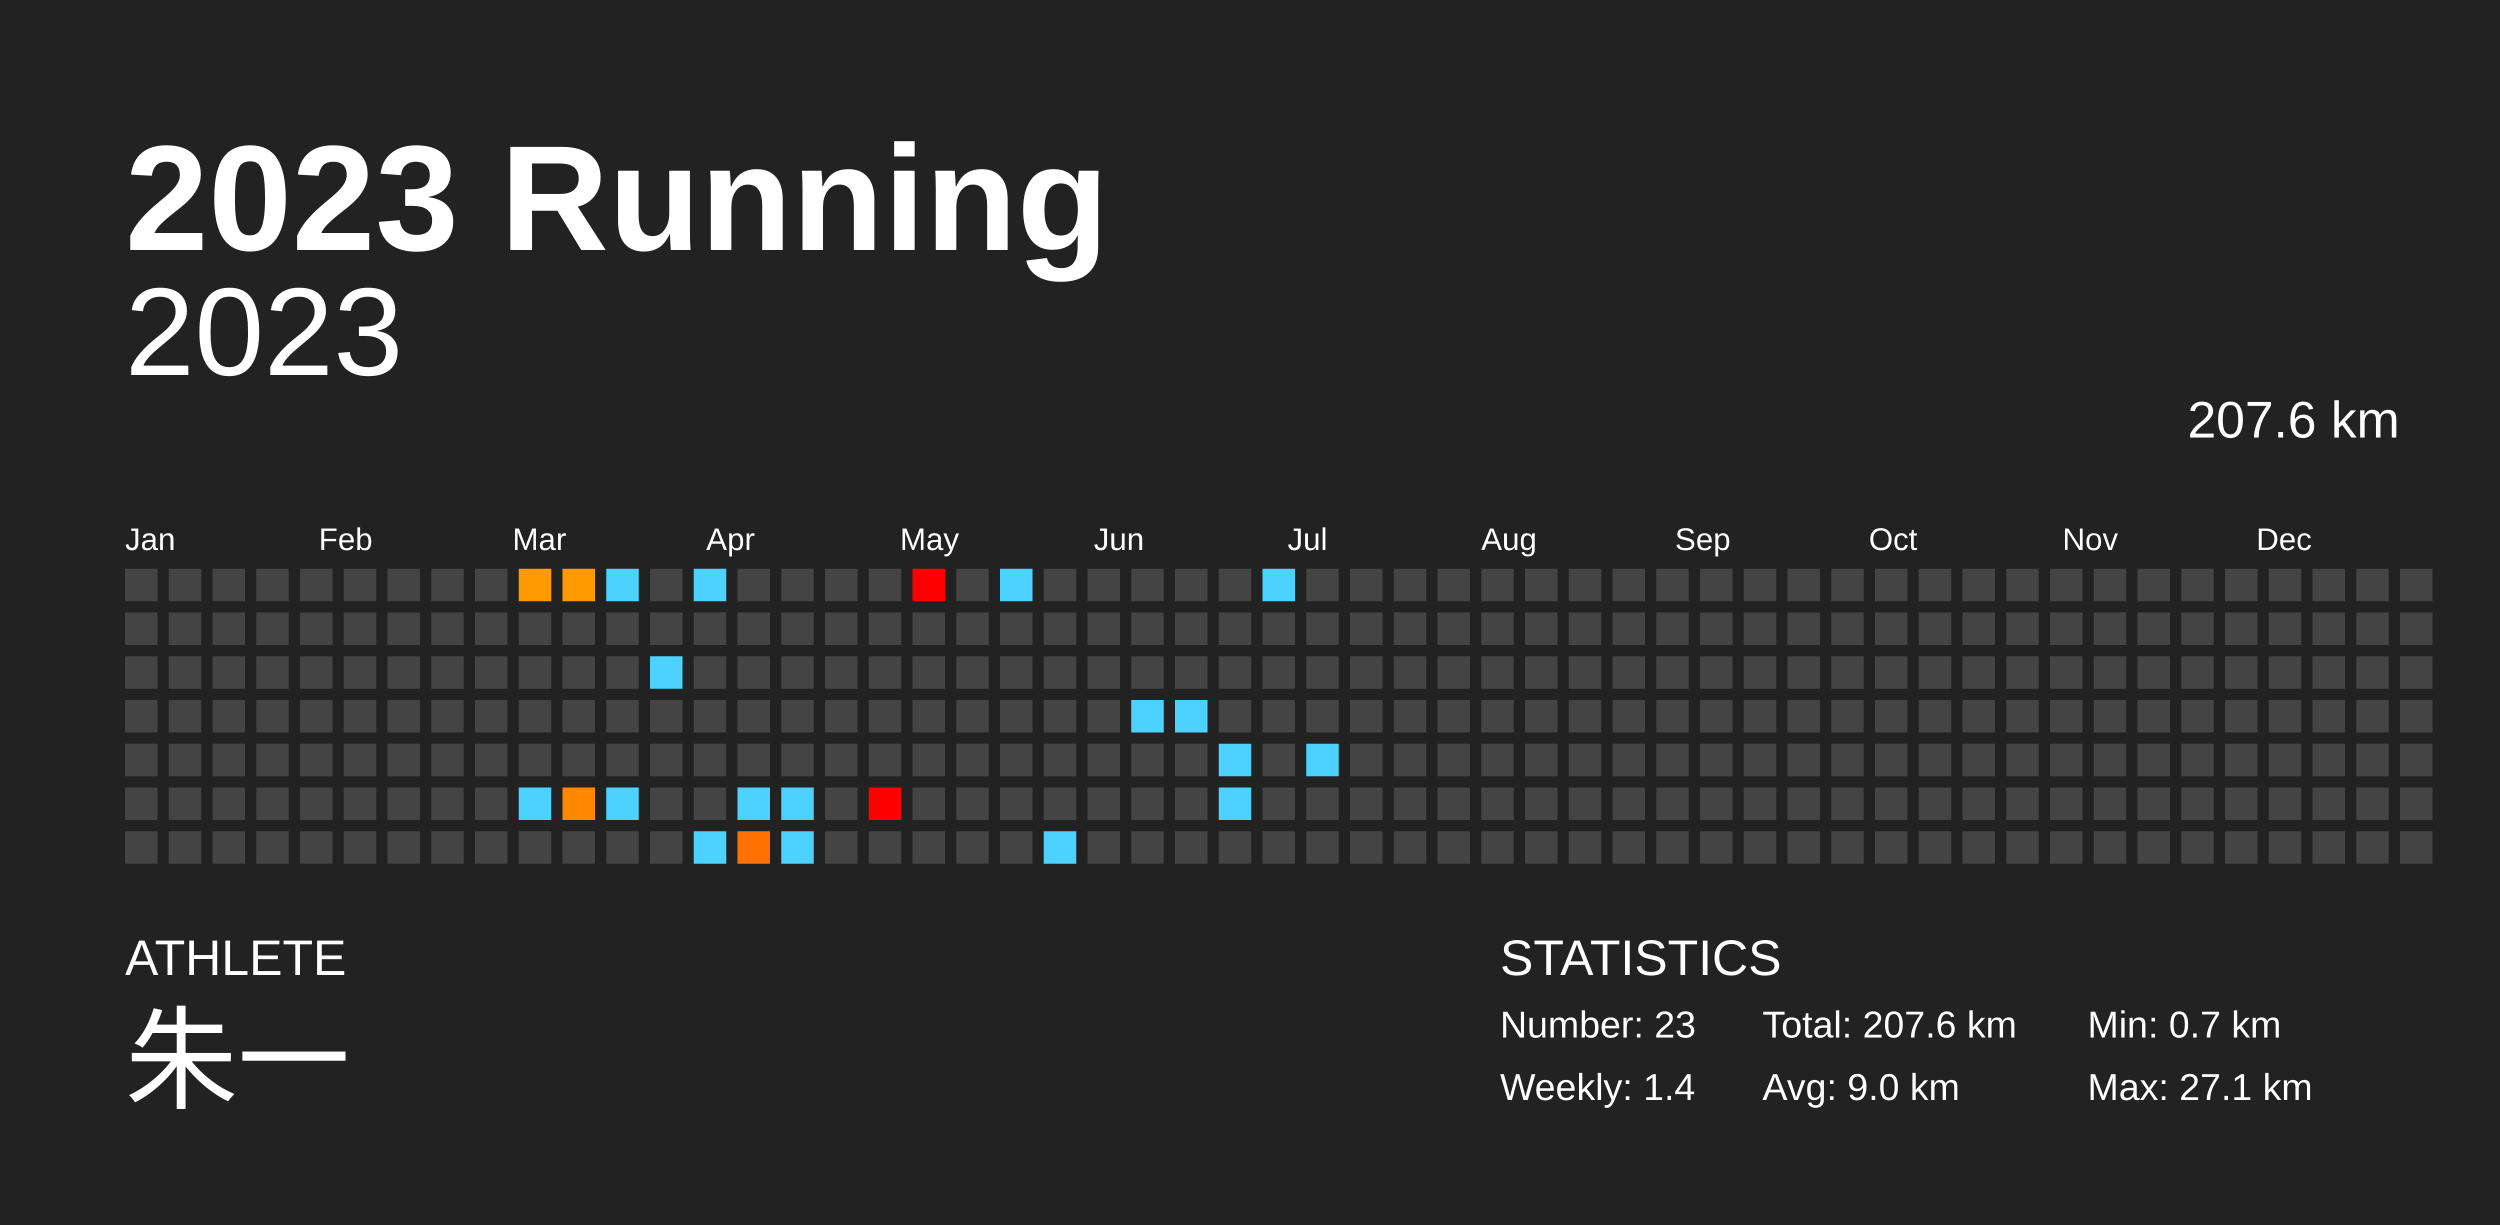
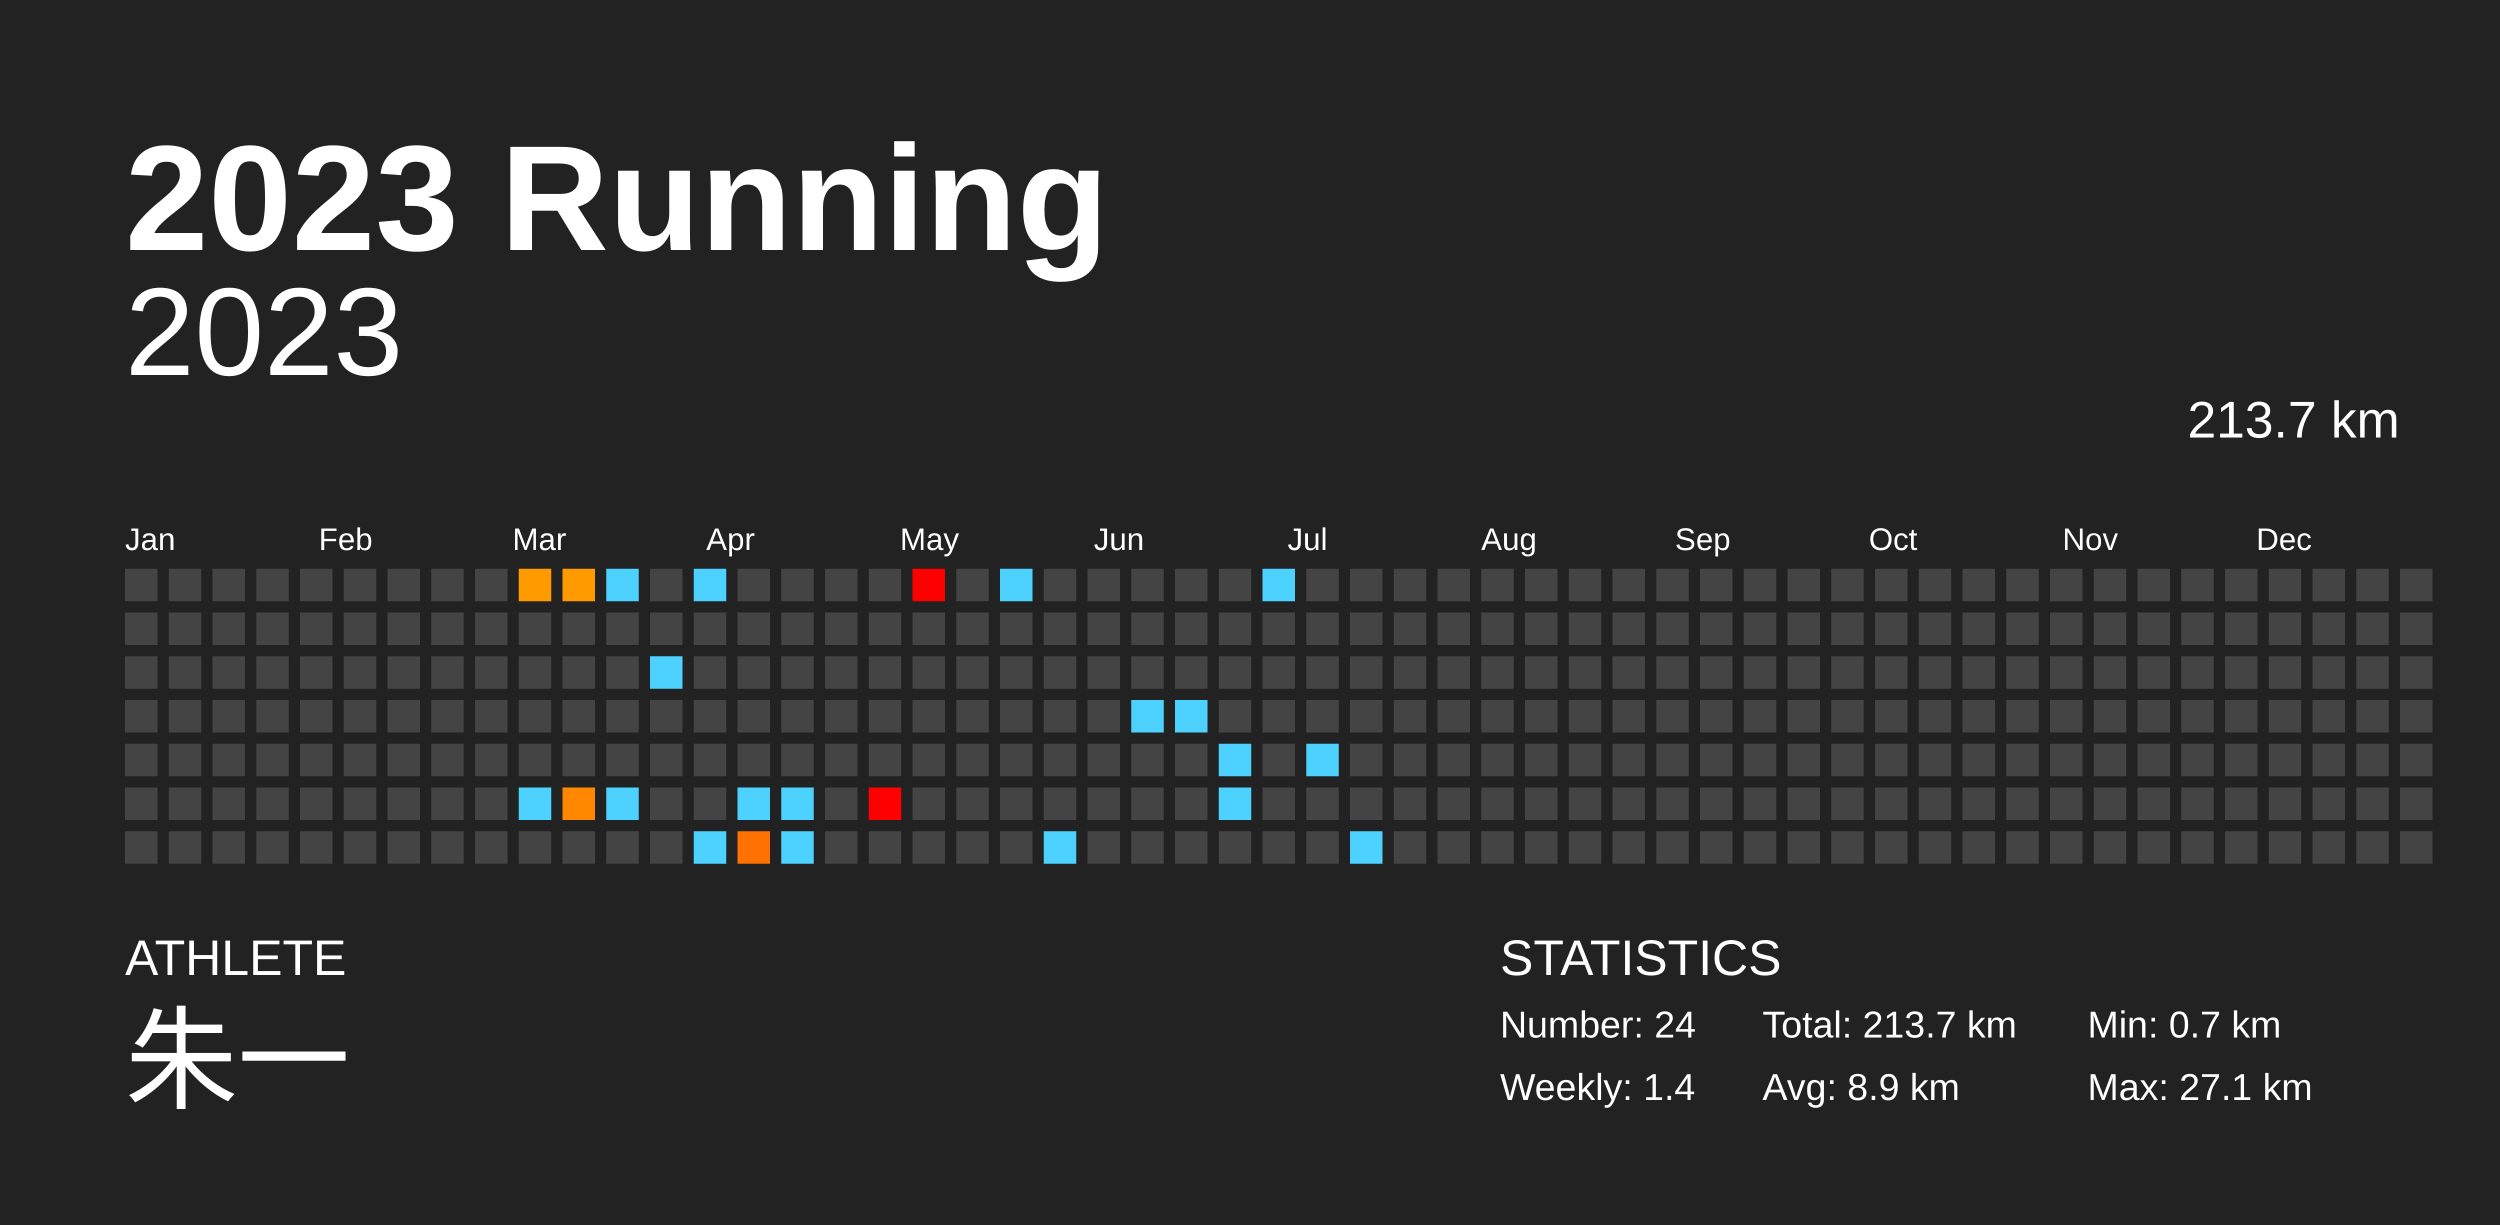
<svg xmlns="http://www.w3.org/2000/svg" baseProfile="full" height="98mm" version="1.1" viewBox="0,0,200,98" width="200mm">
  <defs />
  <rect fill="#222222" height="98" width="200" x="0" y="0" />
  <text fill="#FFFFFF" style="font-size:12px; font-family:Arial; font-weight:bold;" x="10" y="20">2023 Running</text>
  <text fill="#FFFFFF" style="font-size:4px; font-family:Arial" x="10" y="78">ATHLETE</text>
  <text fill="#FFFFFF" style="font-size:9px; font-family:Arial" x="10" y="88">朱一</text>
  <text fill="#FFFFFF" style="font-size:4px; font-family:Arial" x="120" y="78">STATISTICS</text>
-   <text fill="#FFFFFF" style="font-size:3px; font-family:Arial" x="120" y="83">Number: 23</text>
+   <text fill="#FFFFFF" style="font-size:3px; font-family:Arial" x="120" y="83">Number: 24</text>
  <text fill="#FFFFFF" style="font-size:3px; font-family:Arial" x="120" y="88">Weekly: 1.4</text>
-   <text fill="#FFFFFF" style="font-size:3px; font-family:Arial" x="141" y="83">Total: 207.6 km</text>
-   <text fill="#FFFFFF" style="font-size:3px; font-family:Arial" x="141" y="88">Avg: 9.0 km</text>
+   <text fill="#FFFFFF" style="font-size:3px; font-family:Arial" x="141" y="83">Total: 213.7 km</text>
+   <text fill="#FFFFFF" style="font-size:3px; font-family:Arial" x="141" y="88">Avg: 8.9 km</text>
  <text fill="#FFFFFF" style="font-size:3px; font-family:Arial" x="167" y="83">Min: 0.7 km</text>
  <text fill="#FFFFFF" style="font-size:3px; font-family:Arial" x="167" y="88">Max: 27.1 km</text>
  <text alignment-baseline="hanging" fill="#FFFFFF" style="font-size:10.0px; font-family:Arial;" x="10" y="30">2023</text>
-   <text alignment-baseline="hanging" fill="#FFFFFF" style="font-size:4.125px; font-family:Arial;" x="175" y="35">207.6 km</text>
+   <text alignment-baseline="hanging" fill="#FFFFFF" style="font-size:4.125px; font-family:Arial;" x="175" y="35">213.7 km</text>
  <text fill="#FFFFFF" style="font-size:2.5px; font-family:Arial" x="10.0" y="44">Jan</text>
  <text fill="#FFFFFF" style="font-size:2.5px; font-family:Arial" x="25.5" y="44">Feb</text>
  <text fill="#FFFFFF" style="font-size:2.5px; font-family:Arial" x="41.0" y="44">Mar</text>
  <text fill="#FFFFFF" style="font-size:2.5px; font-family:Arial" x="56.5" y="44">Apr</text>
  <text fill="#FFFFFF" style="font-size:2.5px; font-family:Arial" x="72.0" y="44">May</text>
  <text fill="#FFFFFF" style="font-size:2.5px; font-family:Arial" x="87.5" y="44">Jun</text>
  <text fill="#FFFFFF" style="font-size:2.5px; font-family:Arial" x="103.0" y="44">Jul</text>
  <text fill="#FFFFFF" style="font-size:2.5px; font-family:Arial" x="118.5" y="44">Aug</text>
  <text fill="#FFFFFF" style="font-size:2.5px; font-family:Arial" x="134.0" y="44">Sep</text>
  <text fill="#FFFFFF" style="font-size:2.5px; font-family:Arial" x="149.5" y="44">Oct</text>
  <text fill="#FFFFFF" style="font-size:2.5px; font-family:Arial" x="165.0" y="44">Nov</text>
  <text fill="#FFFFFF" style="font-size:2.5px; font-family:Arial" x="180.5" y="44">Dec</text>
  <rect fill="#444444" height="2.6" width="2.6" x="10.0" y="45.5" />
  <rect fill="#444444" height="2.6" width="2.6" x="10.0" y="49.0" />
  <rect fill="#444444" height="2.6" width="2.6" x="10.0" y="52.5" />
  <rect fill="#444444" height="2.6" width="2.6" x="10.0" y="56.0" />
  <rect fill="#444444" height="2.6" width="2.6" x="10.0" y="59.5" />
  <rect fill="#444444" height="2.6" width="2.6" x="10.0" y="63.0" />
  <rect fill="#444444" height="2.6" width="2.6" x="10.0" y="66.5" />
  <rect fill="#444444" height="2.6" width="2.6" x="13.5" y="45.5" />
  <rect fill="#444444" height="2.6" width="2.6" x="13.5" y="49.0" />
  <rect fill="#444444" height="2.6" width="2.6" x="13.5" y="52.5" />
  <rect fill="#444444" height="2.6" width="2.6" x="13.5" y="56.0" />
  <rect fill="#444444" height="2.6" width="2.6" x="13.5" y="59.5" />
  <rect fill="#444444" height="2.6" width="2.6" x="13.5" y="63.0" />
  <rect fill="#444444" height="2.6" width="2.6" x="13.5" y="66.5" />
  <rect fill="#444444" height="2.6" width="2.6" x="17.0" y="45.5" />
  <rect fill="#444444" height="2.6" width="2.6" x="17.0" y="49.0" />
  <rect fill="#444444" height="2.6" width="2.6" x="17.0" y="52.5" />
  <rect fill="#444444" height="2.6" width="2.6" x="17.0" y="56.0" />
  <rect fill="#444444" height="2.6" width="2.6" x="17.0" y="59.5" />
  <rect fill="#444444" height="2.6" width="2.6" x="17.0" y="63.0" />
  <rect fill="#444444" height="2.6" width="2.6" x="17.0" y="66.5" />
  <rect fill="#444444" height="2.6" width="2.6" x="20.5" y="45.5" />
  <rect fill="#444444" height="2.6" width="2.6" x="20.5" y="49.0" />
  <rect fill="#444444" height="2.6" width="2.6" x="20.5" y="52.5" />
  <rect fill="#444444" height="2.6" width="2.6" x="20.5" y="56.0" />
  <rect fill="#444444" height="2.6" width="2.6" x="20.5" y="59.5" />
  <rect fill="#444444" height="2.6" width="2.6" x="20.5" y="63.0" />
  <rect fill="#444444" height="2.6" width="2.6" x="20.5" y="66.5" />
  <rect fill="#444444" height="2.6" width="2.6" x="24.0" y="45.5" />
  <rect fill="#444444" height="2.6" width="2.6" x="24.0" y="49.0" />
  <rect fill="#444444" height="2.6" width="2.6" x="24.0" y="52.5" />
  <rect fill="#444444" height="2.6" width="2.6" x="24.0" y="56.0" />
  <rect fill="#444444" height="2.6" width="2.6" x="24.0" y="59.5" />
  <rect fill="#444444" height="2.6" width="2.6" x="24.0" y="63.0" />
  <rect fill="#444444" height="2.6" width="2.6" x="24.0" y="66.5" />
  <rect fill="#444444" height="2.6" width="2.6" x="27.5" y="45.5" />
  <rect fill="#444444" height="2.6" width="2.6" x="27.5" y="49.0" />
  <rect fill="#444444" height="2.6" width="2.6" x="27.5" y="52.5" />
  <rect fill="#444444" height="2.6" width="2.6" x="27.5" y="56.0" />
  <rect fill="#444444" height="2.6" width="2.6" x="27.5" y="59.5" />
  <rect fill="#444444" height="2.6" width="2.6" x="27.5" y="63.0" />
  <rect fill="#444444" height="2.6" width="2.6" x="27.5" y="66.5" />
  <rect fill="#444444" height="2.6" width="2.6" x="31.0" y="45.5" />
  <rect fill="#444444" height="2.6" width="2.6" x="31.0" y="49.0" />
  <rect fill="#444444" height="2.6" width="2.6" x="31.0" y="52.5" />
  <rect fill="#444444" height="2.6" width="2.6" x="31.0" y="56.0" />
  <rect fill="#444444" height="2.6" width="2.6" x="31.0" y="59.5" />
  <rect fill="#444444" height="2.6" width="2.6" x="31.0" y="63.0" />
  <rect fill="#444444" height="2.6" width="2.6" x="31.0" y="66.5" />
  <rect fill="#444444" height="2.6" width="2.6" x="34.5" y="45.5" />
  <rect fill="#444444" height="2.6" width="2.6" x="34.5" y="49.0" />
  <rect fill="#444444" height="2.6" width="2.6" x="34.5" y="52.5" />
  <rect fill="#444444" height="2.6" width="2.6" x="34.5" y="56.0" />
  <rect fill="#444444" height="2.6" width="2.6" x="34.5" y="59.5" />
  <rect fill="#444444" height="2.6" width="2.6" x="34.5" y="63.0" />
  <rect fill="#444444" height="2.6" width="2.6" x="34.5" y="66.5" />
  <rect fill="#444444" height="2.6" width="2.6" x="38.0" y="45.5" />
  <rect fill="#444444" height="2.6" width="2.6" x="38.0" y="49.0" />
  <rect fill="#444444" height="2.6" width="2.6" x="38.0" y="52.5" />
  <rect fill="#444444" height="2.6" width="2.6" x="38.0" y="56.0" />
  <rect fill="#444444" height="2.6" width="2.6" x="38.0" y="59.5" />
  <rect fill="#444444" height="2.6" width="2.6" x="38.0" y="63.0" />
  <rect fill="#444444" height="2.6" width="2.6" x="38.0" y="66.5" />
  <rect fill="#ff9a00" height="2.6" width="2.6" x="41.5" y="45.5" />
  <rect fill="#444444" height="2.6" width="2.6" x="41.5" y="49.0" />
  <rect fill="#444444" height="2.6" width="2.6" x="41.5" y="52.5" />
  <rect fill="#444444" height="2.6" width="2.6" x="41.5" y="56.0" />
  <rect fill="#444444" height="2.6" width="2.6" x="41.5" y="59.5" />
  <rect fill="#4dd2ff" height="2.6" width="2.6" x="41.5" y="63.0" />
  <rect fill="#444444" height="2.6" width="2.6" x="41.5" y="66.5" />
  <rect fill="#ff9b00" height="2.6" width="2.6" x="45.0" y="45.5" />
  <rect fill="#444444" height="2.6" width="2.6" x="45.0" y="49.0" />
  <rect fill="#444444" height="2.6" width="2.6" x="45.0" y="52.5" />
  <rect fill="#444444" height="2.6" width="2.6" x="45.0" y="56.0" />
  <rect fill="#444444" height="2.6" width="2.6" x="45.0" y="59.5" />
  <rect fill="#ff8800" height="2.6" width="2.6" x="45.0" y="63.0" />
  <rect fill="#444444" height="2.6" width="2.6" x="45.0" y="66.5" />
  <rect fill="#4dd2ff" height="2.6" width="2.6" x="48.5" y="45.5" />
  <rect fill="#444444" height="2.6" width="2.6" x="48.5" y="49.0" />
  <rect fill="#444444" height="2.6" width="2.6" x="48.5" y="52.5" />
  <rect fill="#444444" height="2.6" width="2.6" x="48.5" y="56.0" />
  <rect fill="#444444" height="2.6" width="2.6" x="48.5" y="59.5" />
  <rect fill="#4dd2ff" height="2.6" width="2.6" x="48.5" y="63.0" />
  <rect fill="#444444" height="2.6" width="2.6" x="48.5" y="66.5" />
  <rect fill="#444444" height="2.6" width="2.6" x="52.0" y="45.5" />
  <rect fill="#444444" height="2.6" width="2.6" x="52.0" y="49.0" />
  <rect fill="#4dd2ff" height="2.6" width="2.6" x="52.0" y="52.5" />
  <rect fill="#444444" height="2.6" width="2.6" x="52.0" y="56.0" />
  <rect fill="#444444" height="2.6" width="2.6" x="52.0" y="59.5" />
  <rect fill="#444444" height="2.6" width="2.6" x="52.0" y="63.0" />
  <rect fill="#444444" height="2.6" width="2.6" x="52.0" y="66.5" />
  <rect fill="#4dd2ff" height="2.6" width="2.6" x="55.5" y="45.5" />
  <rect fill="#444444" height="2.6" width="2.6" x="55.5" y="49.0" />
  <rect fill="#444444" height="2.6" width="2.6" x="55.5" y="52.5" />
  <rect fill="#444444" height="2.6" width="2.6" x="55.5" y="56.0" />
  <rect fill="#444444" height="2.6" width="2.6" x="55.5" y="59.5" />
  <rect fill="#444444" height="2.6" width="2.6" x="55.5" y="63.0" />
  <rect fill="#4dd2ff" height="2.6" width="2.6" x="55.5" y="66.5" />
  <rect fill="#444444" height="2.6" width="2.6" x="59.0" y="45.5" />
  <rect fill="#444444" height="2.6" width="2.6" x="59.0" y="49.0" />
  <rect fill="#444444" height="2.6" width="2.6" x="59.0" y="52.5" />
  <rect fill="#444444" height="2.6" width="2.6" x="59.0" y="56.0" />
  <rect fill="#444444" height="2.6" width="2.6" x="59.0" y="59.5" />
  <rect fill="#4dd2ff" height="2.6" width="2.6" x="59.0" y="63.0" />
  <rect fill="#ff7100" height="2.6" width="2.6" x="59.0" y="66.5" />
  <rect fill="#444444" height="2.6" width="2.6" x="62.5" y="45.5" />
  <rect fill="#444444" height="2.6" width="2.6" x="62.5" y="49.0" />
  <rect fill="#444444" height="2.6" width="2.6" x="62.5" y="52.5" />
  <rect fill="#444444" height="2.6" width="2.6" x="62.5" y="56.0" />
  <rect fill="#444444" height="2.6" width="2.6" x="62.5" y="59.5" />
  <rect fill="#4dd2ff" height="2.6" width="2.6" x="62.5" y="63.0" />
  <rect fill="#4dd2ff" height="2.6" width="2.6" x="62.5" y="66.5" />
  <rect fill="#444444" height="2.6" width="2.6" x="66.0" y="45.5" />
  <rect fill="#444444" height="2.6" width="2.6" x="66.0" y="49.0" />
  <rect fill="#444444" height="2.6" width="2.6" x="66.0" y="52.5" />
  <rect fill="#444444" height="2.6" width="2.6" x="66.0" y="56.0" />
  <rect fill="#444444" height="2.6" width="2.6" x="66.0" y="59.5" />
  <rect fill="#444444" height="2.6" width="2.6" x="66.0" y="63.0" />
  <rect fill="#444444" height="2.6" width="2.6" x="66.0" y="66.5" />
  <rect fill="#444444" height="2.6" width="2.6" x="69.5" y="45.5" />
  <rect fill="#444444" height="2.6" width="2.6" x="69.5" y="49.0" />
  <rect fill="#444444" height="2.6" width="2.6" x="69.5" y="52.5" />
  <rect fill="#444444" height="2.6" width="2.6" x="69.5" y="56.0" />
  <rect fill="#444444" height="2.6" width="2.6" x="69.5" y="59.5" />
  <rect fill="red" height="2.6" width="2.6" x="69.5" y="63.0" />
  <rect fill="#444444" height="2.6" width="2.6" x="69.5" y="66.5" />
  <rect fill="red" height="2.6" width="2.6" x="73.0" y="45.5" />
  <rect fill="#444444" height="2.6" width="2.6" x="73.0" y="49.0" />
  <rect fill="#444444" height="2.6" width="2.6" x="73.0" y="52.5" />
  <rect fill="#444444" height="2.6" width="2.6" x="73.0" y="56.0" />
  <rect fill="#444444" height="2.6" width="2.6" x="73.0" y="59.5" />
  <rect fill="#444444" height="2.6" width="2.6" x="73.0" y="63.0" />
  <rect fill="#444444" height="2.6" width="2.6" x="73.0" y="66.5" />
  <rect fill="#444444" height="2.6" width="2.6" x="76.5" y="45.5" />
  <rect fill="#444444" height="2.6" width="2.6" x="76.5" y="49.0" />
  <rect fill="#444444" height="2.6" width="2.6" x="76.5" y="52.5" />
  <rect fill="#444444" height="2.6" width="2.6" x="76.5" y="56.0" />
  <rect fill="#444444" height="2.6" width="2.6" x="76.5" y="59.5" />
  <rect fill="#444444" height="2.6" width="2.6" x="76.5" y="63.0" />
  <rect fill="#444444" height="2.6" width="2.6" x="76.5" y="66.5" />
  <rect fill="#4dd2ff" height="2.6" width="2.6" x="80.0" y="45.5" />
  <rect fill="#444444" height="2.6" width="2.6" x="80.0" y="49.0" />
  <rect fill="#444444" height="2.6" width="2.6" x="80.0" y="52.5" />
  <rect fill="#444444" height="2.6" width="2.6" x="80.0" y="56.0" />
  <rect fill="#444444" height="2.6" width="2.6" x="80.0" y="59.5" />
  <rect fill="#444444" height="2.6" width="2.6" x="80.0" y="63.0" />
  <rect fill="#444444" height="2.6" width="2.6" x="80.0" y="66.5" />
  <rect fill="#444444" height="2.6" width="2.6" x="83.5" y="45.5" />
  <rect fill="#444444" height="2.6" width="2.6" x="83.5" y="49.0" />
  <rect fill="#444444" height="2.6" width="2.6" x="83.5" y="52.5" />
  <rect fill="#444444" height="2.6" width="2.6" x="83.5" y="56.0" />
  <rect fill="#444444" height="2.6" width="2.6" x="83.5" y="59.5" />
  <rect fill="#444444" height="2.6" width="2.6" x="83.5" y="63.0" />
  <rect fill="#4dd2ff" height="2.6" width="2.6" x="83.5" y="66.5" />
  <rect fill="#444444" height="2.6" width="2.6" x="87.0" y="45.5" />
  <rect fill="#444444" height="2.6" width="2.6" x="87.0" y="49.0" />
  <rect fill="#444444" height="2.6" width="2.6" x="87.0" y="52.5" />
  <rect fill="#444444" height="2.6" width="2.6" x="87.0" y="56.0" />
  <rect fill="#444444" height="2.6" width="2.6" x="87.0" y="59.5" />
  <rect fill="#444444" height="2.6" width="2.6" x="87.0" y="63.0" />
  <rect fill="#444444" height="2.6" width="2.6" x="87.0" y="66.5" />
  <rect fill="#444444" height="2.6" width="2.6" x="90.5" y="45.5" />
  <rect fill="#444444" height="2.6" width="2.6" x="90.5" y="49.0" />
  <rect fill="#444444" height="2.6" width="2.6" x="90.5" y="52.5" />
  <rect fill="#4dd2ff" height="2.6" width="2.6" x="90.5" y="56.0" />
  <rect fill="#444444" height="2.6" width="2.6" x="90.5" y="59.5" />
  <rect fill="#444444" height="2.6" width="2.6" x="90.5" y="63.0" />
  <rect fill="#444444" height="2.6" width="2.6" x="90.5" y="66.5" />
  <rect fill="#444444" height="2.6" width="2.6" x="94.0" y="45.5" />
  <rect fill="#444444" height="2.6" width="2.6" x="94.0" y="49.0" />
  <rect fill="#444444" height="2.6" width="2.6" x="94.0" y="52.5" />
  <rect fill="#4dd2ff" height="2.6" width="2.6" x="94.0" y="56.0" />
  <rect fill="#444444" height="2.6" width="2.6" x="94.0" y="59.5" />
  <rect fill="#444444" height="2.6" width="2.6" x="94.0" y="63.0" />
  <rect fill="#444444" height="2.6" width="2.6" x="94.0" y="66.5" />
  <rect fill="#444444" height="2.6" width="2.6" x="97.5" y="45.5" />
  <rect fill="#444444" height="2.6" width="2.6" x="97.5" y="49.0" />
  <rect fill="#444444" height="2.6" width="2.6" x="97.5" y="52.5" />
  <rect fill="#444444" height="2.6" width="2.6" x="97.5" y="56.0" />
  <rect fill="#4dd2ff" height="2.6" width="2.6" x="97.5" y="59.5" />
  <rect fill="#4dd2ff" height="2.6" width="2.6" x="97.5" y="63.0" />
  <rect fill="#444444" height="2.6" width="2.6" x="97.5" y="66.5" />
  <rect fill="#4dd2ff" height="2.6" width="2.6" x="101.0" y="45.5" />
  <rect fill="#444444" height="2.6" width="2.6" x="101.0" y="49.0" />
  <rect fill="#444444" height="2.6" width="2.6" x="101.0" y="52.5" />
  <rect fill="#444444" height="2.6" width="2.6" x="101.0" y="56.0" />
  <rect fill="#444444" height="2.6" width="2.6" x="101.0" y="59.5" />
  <rect fill="#444444" height="2.6" width="2.6" x="101.0" y="63.0" />
  <rect fill="#444444" height="2.6" width="2.6" x="101.0" y="66.5" />
  <rect fill="#444444" height="2.6" width="2.6" x="104.5" y="45.5" />
  <rect fill="#444444" height="2.6" width="2.6" x="104.5" y="49.0" />
  <rect fill="#444444" height="2.6" width="2.6" x="104.5" y="52.5" />
  <rect fill="#444444" height="2.6" width="2.6" x="104.5" y="56.0" />
  <rect fill="#4dd2ff" height="2.6" width="2.6" x="104.5" y="59.5" />
  <rect fill="#444444" height="2.6" width="2.6" x="104.5" y="63.0" />
  <rect fill="#444444" height="2.6" width="2.6" x="104.5" y="66.5" />
  <rect fill="#444444" height="2.6" width="2.6" x="108.0" y="45.5" />
  <rect fill="#444444" height="2.6" width="2.6" x="108.0" y="49.0" />
  <rect fill="#444444" height="2.6" width="2.6" x="108.0" y="52.5" />
  <rect fill="#444444" height="2.6" width="2.6" x="108.0" y="56.0" />
  <rect fill="#444444" height="2.6" width="2.6" x="108.0" y="59.5" />
  <rect fill="#444444" height="2.6" width="2.6" x="108.0" y="63.0" />
-   <rect fill="#444444" height="2.6" width="2.6" x="108.0" y="66.5" />
+   <rect fill="#4dd2ff" height="2.6" width="2.6" x="108.0" y="66.5" />
  <rect fill="#444444" height="2.6" width="2.6" x="111.5" y="45.5" />
  <rect fill="#444444" height="2.6" width="2.6" x="111.5" y="49.0" />
  <rect fill="#444444" height="2.6" width="2.6" x="111.5" y="52.5" />
  <rect fill="#444444" height="2.6" width="2.6" x="111.5" y="56.0" />
  <rect fill="#444444" height="2.6" width="2.6" x="111.5" y="59.5" />
  <rect fill="#444444" height="2.6" width="2.6" x="111.5" y="63.0" />
  <rect fill="#444444" height="2.6" width="2.6" x="111.5" y="66.5" />
  <rect fill="#444444" height="2.6" width="2.6" x="115.0" y="45.5" />
  <rect fill="#444444" height="2.6" width="2.6" x="115.0" y="49.0" />
  <rect fill="#444444" height="2.6" width="2.6" x="115.0" y="52.5" />
  <rect fill="#444444" height="2.6" width="2.6" x="115.0" y="56.0" />
  <rect fill="#444444" height="2.6" width="2.6" x="115.0" y="59.5" />
  <rect fill="#444444" height="2.6" width="2.6" x="115.0" y="63.0" />
  <rect fill="#444444" height="2.6" width="2.6" x="115.0" y="66.5" />
  <rect fill="#444444" height="2.6" width="2.6" x="118.5" y="45.5" />
  <rect fill="#444444" height="2.6" width="2.6" x="118.5" y="49.0" />
  <rect fill="#444444" height="2.6" width="2.6" x="118.5" y="52.5" />
  <rect fill="#444444" height="2.6" width="2.6" x="118.5" y="56.0" />
  <rect fill="#444444" height="2.6" width="2.6" x="118.5" y="59.5" />
  <rect fill="#444444" height="2.6" width="2.6" x="118.5" y="63.0" />
  <rect fill="#444444" height="2.6" width="2.6" x="118.5" y="66.5" />
  <rect fill="#444444" height="2.6" width="2.6" x="122.0" y="45.5" />
  <rect fill="#444444" height="2.6" width="2.6" x="122.0" y="49.0" />
  <rect fill="#444444" height="2.6" width="2.6" x="122.0" y="52.5" />
  <rect fill="#444444" height="2.6" width="2.6" x="122.0" y="56.0" />
  <rect fill="#444444" height="2.6" width="2.6" x="122.0" y="59.5" />
  <rect fill="#444444" height="2.6" width="2.6" x="122.0" y="63.0" />
  <rect fill="#444444" height="2.6" width="2.6" x="122.0" y="66.5" />
  <rect fill="#444444" height="2.6" width="2.6" x="125.5" y="45.5" />
  <rect fill="#444444" height="2.6" width="2.6" x="125.5" y="49.0" />
  <rect fill="#444444" height="2.6" width="2.6" x="125.5" y="52.5" />
  <rect fill="#444444" height="2.6" width="2.6" x="125.5" y="56.0" />
  <rect fill="#444444" height="2.6" width="2.6" x="125.5" y="59.5" />
  <rect fill="#444444" height="2.6" width="2.6" x="125.5" y="63.0" />
  <rect fill="#444444" height="2.6" width="2.6" x="125.5" y="66.5" />
  <rect fill="#444444" height="2.6" width="2.6" x="129.0" y="45.5" />
  <rect fill="#444444" height="2.6" width="2.6" x="129.0" y="49.0" />
  <rect fill="#444444" height="2.6" width="2.6" x="129.0" y="52.5" />
  <rect fill="#444444" height="2.6" width="2.6" x="129.0" y="56.0" />
  <rect fill="#444444" height="2.6" width="2.6" x="129.0" y="59.5" />
  <rect fill="#444444" height="2.6" width="2.6" x="129.0" y="63.0" />
  <rect fill="#444444" height="2.6" width="2.6" x="129.0" y="66.5" />
  <rect fill="#444444" height="2.6" width="2.6" x="132.5" y="45.5" />
  <rect fill="#444444" height="2.6" width="2.6" x="132.5" y="49.0" />
  <rect fill="#444444" height="2.6" width="2.6" x="132.5" y="52.5" />
  <rect fill="#444444" height="2.6" width="2.6" x="132.5" y="56.0" />
  <rect fill="#444444" height="2.6" width="2.6" x="132.5" y="59.5" />
  <rect fill="#444444" height="2.6" width="2.6" x="132.5" y="63.0" />
  <rect fill="#444444" height="2.6" width="2.6" x="132.5" y="66.5" />
  <rect fill="#444444" height="2.6" width="2.6" x="136.0" y="45.5" />
  <rect fill="#444444" height="2.6" width="2.6" x="136.0" y="49.0" />
  <rect fill="#444444" height="2.6" width="2.6" x="136.0" y="52.5" />
  <rect fill="#444444" height="2.6" width="2.6" x="136.0" y="56.0" />
  <rect fill="#444444" height="2.6" width="2.6" x="136.0" y="59.5" />
  <rect fill="#444444" height="2.6" width="2.6" x="136.0" y="63.0" />
  <rect fill="#444444" height="2.6" width="2.6" x="136.0" y="66.5" />
  <rect fill="#444444" height="2.6" width="2.6" x="139.5" y="45.5" />
  <rect fill="#444444" height="2.6" width="2.6" x="139.5" y="49.0" />
  <rect fill="#444444" height="2.6" width="2.6" x="139.5" y="52.5" />
  <rect fill="#444444" height="2.6" width="2.6" x="139.5" y="56.0" />
  <rect fill="#444444" height="2.6" width="2.6" x="139.5" y="59.5" />
  <rect fill="#444444" height="2.6" width="2.6" x="139.5" y="63.0" />
  <rect fill="#444444" height="2.6" width="2.6" x="139.5" y="66.5" />
  <rect fill="#444444" height="2.6" width="2.6" x="143.0" y="45.5" />
  <rect fill="#444444" height="2.6" width="2.6" x="143.0" y="49.0" />
  <rect fill="#444444" height="2.6" width="2.6" x="143.0" y="52.5" />
  <rect fill="#444444" height="2.6" width="2.6" x="143.0" y="56.0" />
  <rect fill="#444444" height="2.6" width="2.6" x="143.0" y="59.5" />
  <rect fill="#444444" height="2.6" width="2.6" x="143.0" y="63.0" />
  <rect fill="#444444" height="2.6" width="2.6" x="143.0" y="66.5" />
  <rect fill="#444444" height="2.6" width="2.6" x="146.5" y="45.5" />
  <rect fill="#444444" height="2.6" width="2.6" x="146.5" y="49.0" />
  <rect fill="#444444" height="2.6" width="2.6" x="146.5" y="52.5" />
  <rect fill="#444444" height="2.6" width="2.6" x="146.5" y="56.0" />
  <rect fill="#444444" height="2.6" width="2.6" x="146.5" y="59.5" />
  <rect fill="#444444" height="2.6" width="2.6" x="146.5" y="63.0" />
  <rect fill="#444444" height="2.6" width="2.6" x="146.5" y="66.5" />
  <rect fill="#444444" height="2.6" width="2.6" x="150.0" y="45.5" />
  <rect fill="#444444" height="2.6" width="2.6" x="150.0" y="49.0" />
  <rect fill="#444444" height="2.6" width="2.6" x="150.0" y="52.5" />
  <rect fill="#444444" height="2.6" width="2.6" x="150.0" y="56.0" />
  <rect fill="#444444" height="2.6" width="2.6" x="150.0" y="59.5" />
  <rect fill="#444444" height="2.6" width="2.6" x="150.0" y="63.0" />
  <rect fill="#444444" height="2.6" width="2.6" x="150.0" y="66.5" />
  <rect fill="#444444" height="2.6" width="2.6" x="153.5" y="45.5" />
  <rect fill="#444444" height="2.6" width="2.6" x="153.5" y="49.0" />
  <rect fill="#444444" height="2.6" width="2.6" x="153.5" y="52.5" />
  <rect fill="#444444" height="2.6" width="2.6" x="153.5" y="56.0" />
  <rect fill="#444444" height="2.6" width="2.6" x="153.5" y="59.5" />
  <rect fill="#444444" height="2.6" width="2.6" x="153.5" y="63.0" />
  <rect fill="#444444" height="2.6" width="2.6" x="153.5" y="66.5" />
  <rect fill="#444444" height="2.6" width="2.6" x="157.0" y="45.5" />
  <rect fill="#444444" height="2.6" width="2.6" x="157.0" y="49.0" />
  <rect fill="#444444" height="2.6" width="2.6" x="157.0" y="52.5" />
  <rect fill="#444444" height="2.6" width="2.6" x="157.0" y="56.0" />
  <rect fill="#444444" height="2.6" width="2.6" x="157.0" y="59.5" />
  <rect fill="#444444" height="2.6" width="2.6" x="157.0" y="63.0" />
  <rect fill="#444444" height="2.6" width="2.6" x="157.0" y="66.5" />
  <rect fill="#444444" height="2.6" width="2.6" x="160.5" y="45.5" />
  <rect fill="#444444" height="2.6" width="2.6" x="160.5" y="49.0" />
  <rect fill="#444444" height="2.6" width="2.6" x="160.5" y="52.5" />
  <rect fill="#444444" height="2.6" width="2.6" x="160.5" y="56.0" />
  <rect fill="#444444" height="2.6" width="2.6" x="160.5" y="59.5" />
  <rect fill="#444444" height="2.6" width="2.6" x="160.5" y="63.0" />
  <rect fill="#444444" height="2.6" width="2.6" x="160.5" y="66.5" />
  <rect fill="#444444" height="2.6" width="2.6" x="164.0" y="45.5" />
  <rect fill="#444444" height="2.6" width="2.6" x="164.0" y="49.0" />
  <rect fill="#444444" height="2.6" width="2.6" x="164.0" y="52.5" />
  <rect fill="#444444" height="2.6" width="2.6" x="164.0" y="56.0" />
  <rect fill="#444444" height="2.6" width="2.6" x="164.0" y="59.5" />
  <rect fill="#444444" height="2.6" width="2.6" x="164.0" y="63.0" />
  <rect fill="#444444" height="2.6" width="2.6" x="164.0" y="66.5" />
  <rect fill="#444444" height="2.6" width="2.6" x="167.5" y="45.5" />
  <rect fill="#444444" height="2.6" width="2.6" x="167.5" y="49.0" />
  <rect fill="#444444" height="2.6" width="2.6" x="167.5" y="52.5" />
  <rect fill="#444444" height="2.6" width="2.6" x="167.5" y="56.0" />
  <rect fill="#444444" height="2.6" width="2.6" x="167.5" y="59.5" />
  <rect fill="#444444" height="2.6" width="2.6" x="167.5" y="63.0" />
  <rect fill="#444444" height="2.6" width="2.6" x="167.5" y="66.5" />
  <rect fill="#444444" height="2.6" width="2.6" x="171.0" y="45.5" />
  <rect fill="#444444" height="2.6" width="2.6" x="171.0" y="49.0" />
  <rect fill="#444444" height="2.6" width="2.6" x="171.0" y="52.5" />
  <rect fill="#444444" height="2.6" width="2.6" x="171.0" y="56.0" />
  <rect fill="#444444" height="2.6" width="2.6" x="171.0" y="59.5" />
  <rect fill="#444444" height="2.6" width="2.6" x="171.0" y="63.0" />
  <rect fill="#444444" height="2.6" width="2.6" x="171.0" y="66.5" />
  <rect fill="#444444" height="2.6" width="2.6" x="174.5" y="45.5" />
  <rect fill="#444444" height="2.6" width="2.6" x="174.5" y="49.0" />
  <rect fill="#444444" height="2.6" width="2.6" x="174.5" y="52.5" />
  <rect fill="#444444" height="2.6" width="2.6" x="174.5" y="56.0" />
  <rect fill="#444444" height="2.6" width="2.6" x="174.5" y="59.5" />
  <rect fill="#444444" height="2.6" width="2.6" x="174.5" y="63.0" />
  <rect fill="#444444" height="2.6" width="2.6" x="174.5" y="66.5" />
  <rect fill="#444444" height="2.6" width="2.6" x="178.0" y="45.5" />
  <rect fill="#444444" height="2.6" width="2.6" x="178.0" y="49.0" />
  <rect fill="#444444" height="2.6" width="2.6" x="178.0" y="52.5" />
  <rect fill="#444444" height="2.6" width="2.6" x="178.0" y="56.0" />
  <rect fill="#444444" height="2.6" width="2.6" x="178.0" y="59.5" />
  <rect fill="#444444" height="2.6" width="2.6" x="178.0" y="63.0" />
  <rect fill="#444444" height="2.6" width="2.6" x="178.0" y="66.5" />
  <rect fill="#444444" height="2.6" width="2.6" x="181.5" y="45.5" />
  <rect fill="#444444" height="2.6" width="2.6" x="181.5" y="49.0" />
  <rect fill="#444444" height="2.6" width="2.6" x="181.5" y="52.5" />
  <rect fill="#444444" height="2.6" width="2.6" x="181.5" y="56.0" />
  <rect fill="#444444" height="2.6" width="2.6" x="181.5" y="59.5" />
  <rect fill="#444444" height="2.6" width="2.6" x="181.5" y="63.0" />
  <rect fill="#444444" height="2.6" width="2.6" x="181.5" y="66.5" />
  <rect fill="#444444" height="2.6" width="2.6" x="185.0" y="45.5" />
  <rect fill="#444444" height="2.6" width="2.6" x="185.0" y="49.0" />
  <rect fill="#444444" height="2.6" width="2.6" x="185.0" y="52.5" />
  <rect fill="#444444" height="2.6" width="2.6" x="185.0" y="56.0" />
  <rect fill="#444444" height="2.6" width="2.6" x="185.0" y="59.5" />
  <rect fill="#444444" height="2.6" width="2.6" x="185.0" y="63.0" />
  <rect fill="#444444" height="2.6" width="2.6" x="185.0" y="66.5" />
  <rect fill="#444444" height="2.6" width="2.6" x="188.5" y="45.5" />
  <rect fill="#444444" height="2.6" width="2.6" x="188.5" y="49.0" />
  <rect fill="#444444" height="2.6" width="2.6" x="188.5" y="52.5" />
  <rect fill="#444444" height="2.6" width="2.6" x="188.5" y="56.0" />
  <rect fill="#444444" height="2.6" width="2.6" x="188.5" y="59.5" />
  <rect fill="#444444" height="2.6" width="2.6" x="188.5" y="63.0" />
  <rect fill="#444444" height="2.6" width="2.6" x="188.5" y="66.5" />
  <rect fill="#444444" height="2.6" width="2.6" x="192.0" y="45.5" />
  <rect fill="#444444" height="2.6" width="2.6" x="192.0" y="49.0" />
  <rect fill="#444444" height="2.6" width="2.6" x="192.0" y="52.5" />
  <rect fill="#444444" height="2.6" width="2.6" x="192.0" y="56.0" />
  <rect fill="#444444" height="2.6" width="2.6" x="192.0" y="59.5" />
  <rect fill="#444444" height="2.6" width="2.6" x="192.0" y="63.0" />
  <rect fill="#444444" height="2.6" width="2.6" x="192.0" y="66.5" />
</svg>
